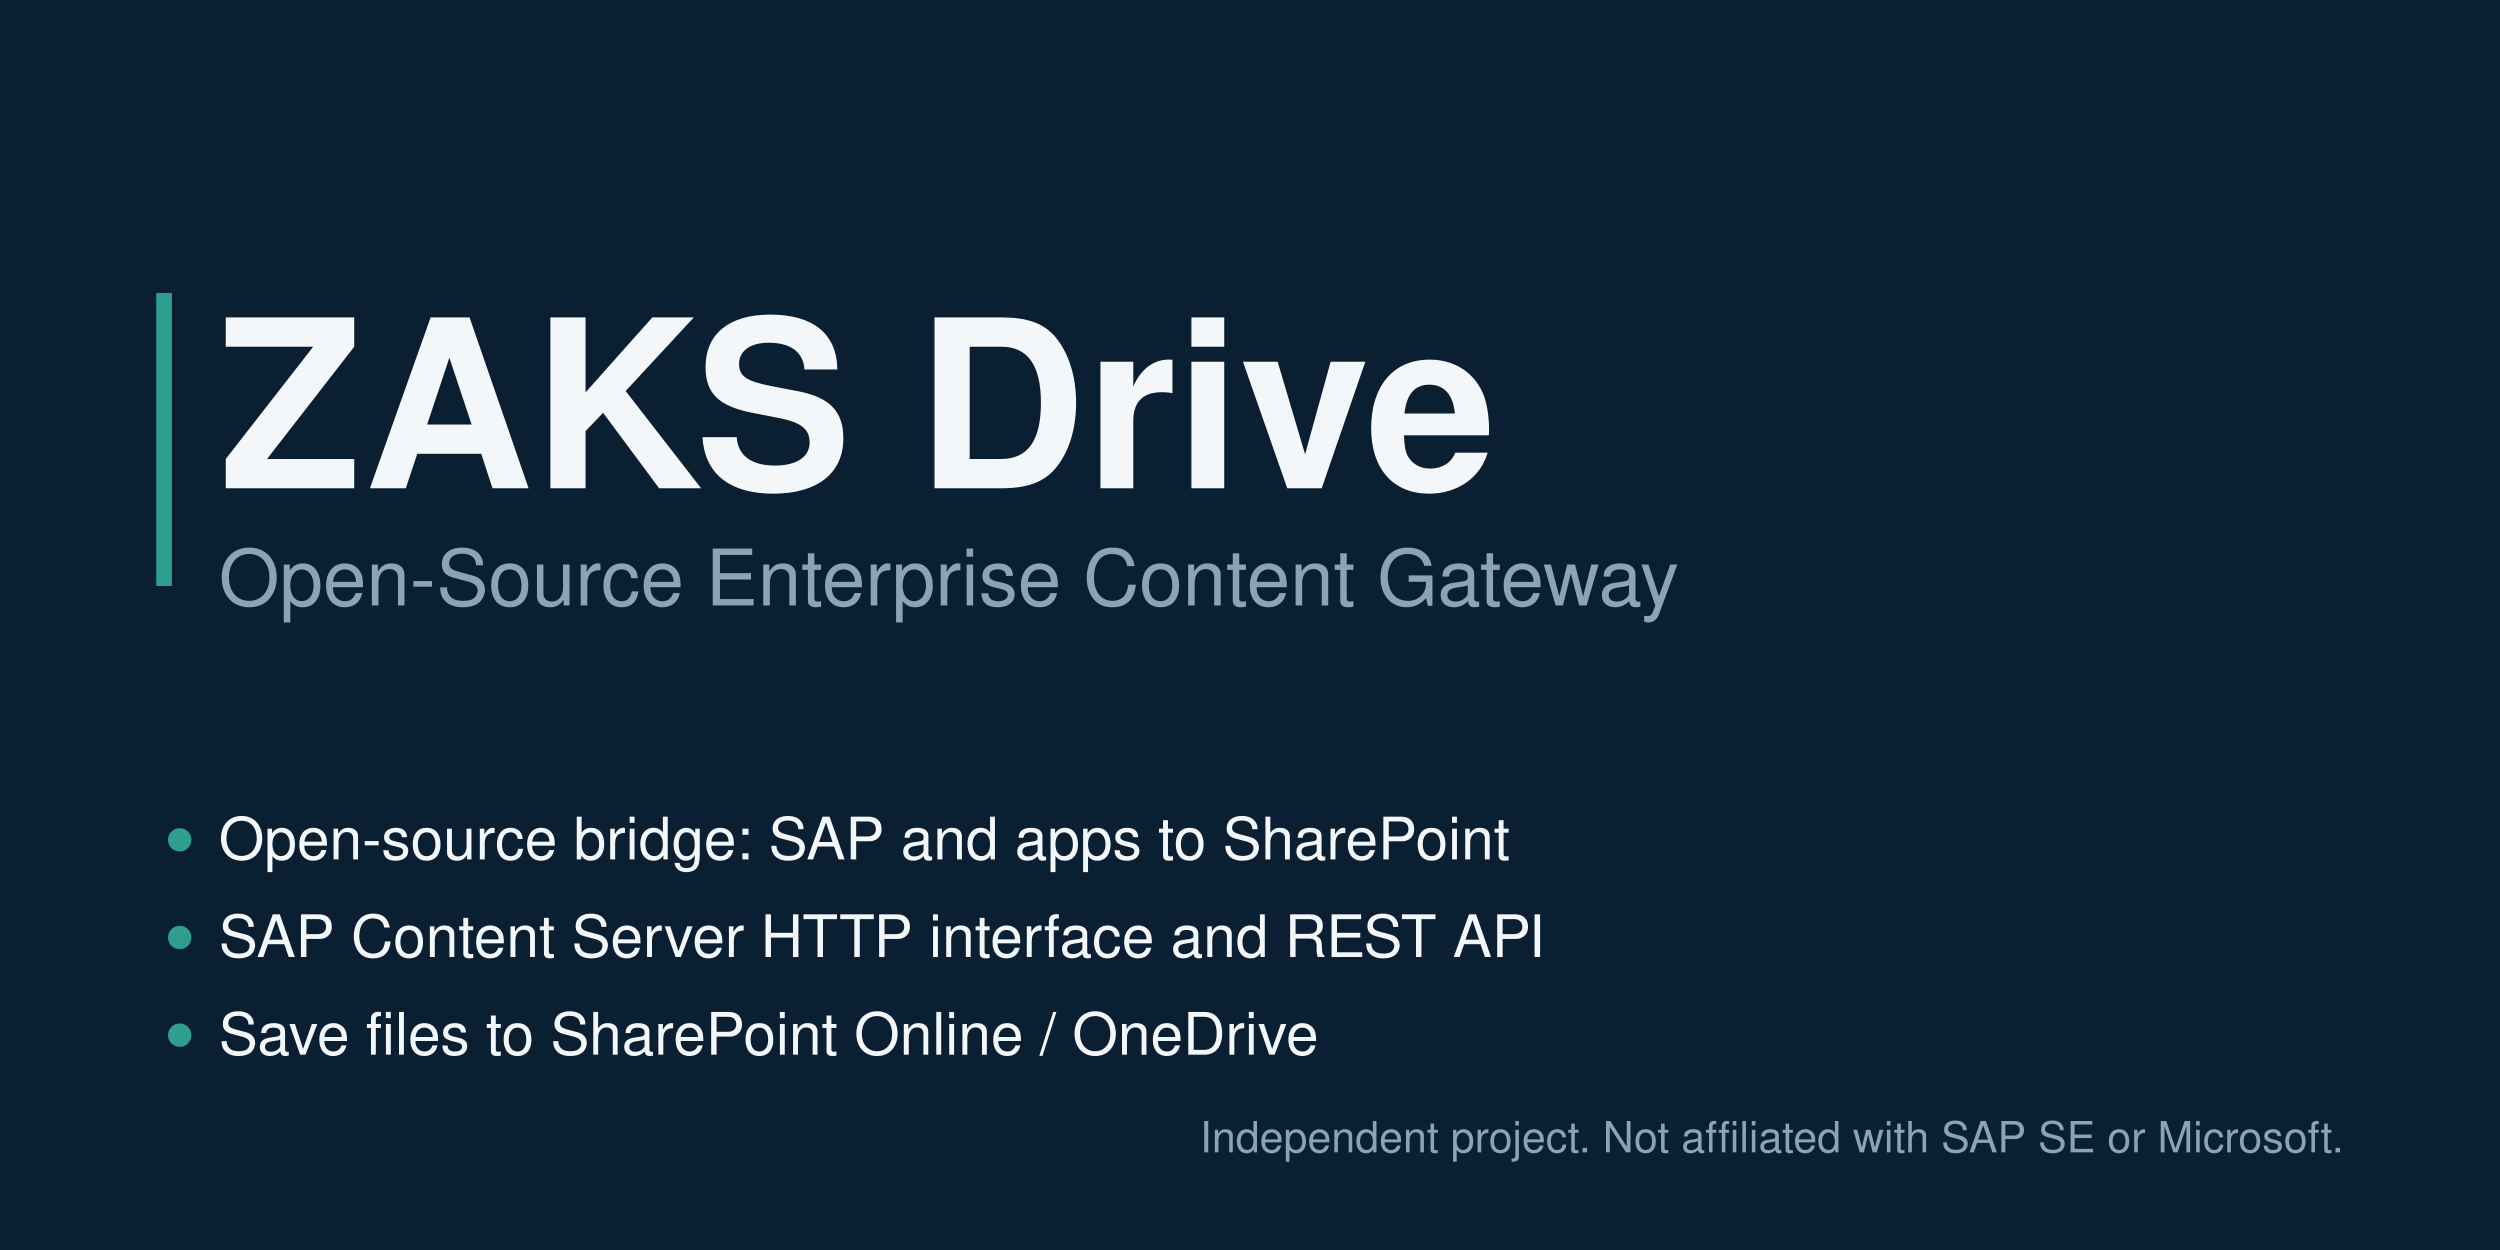
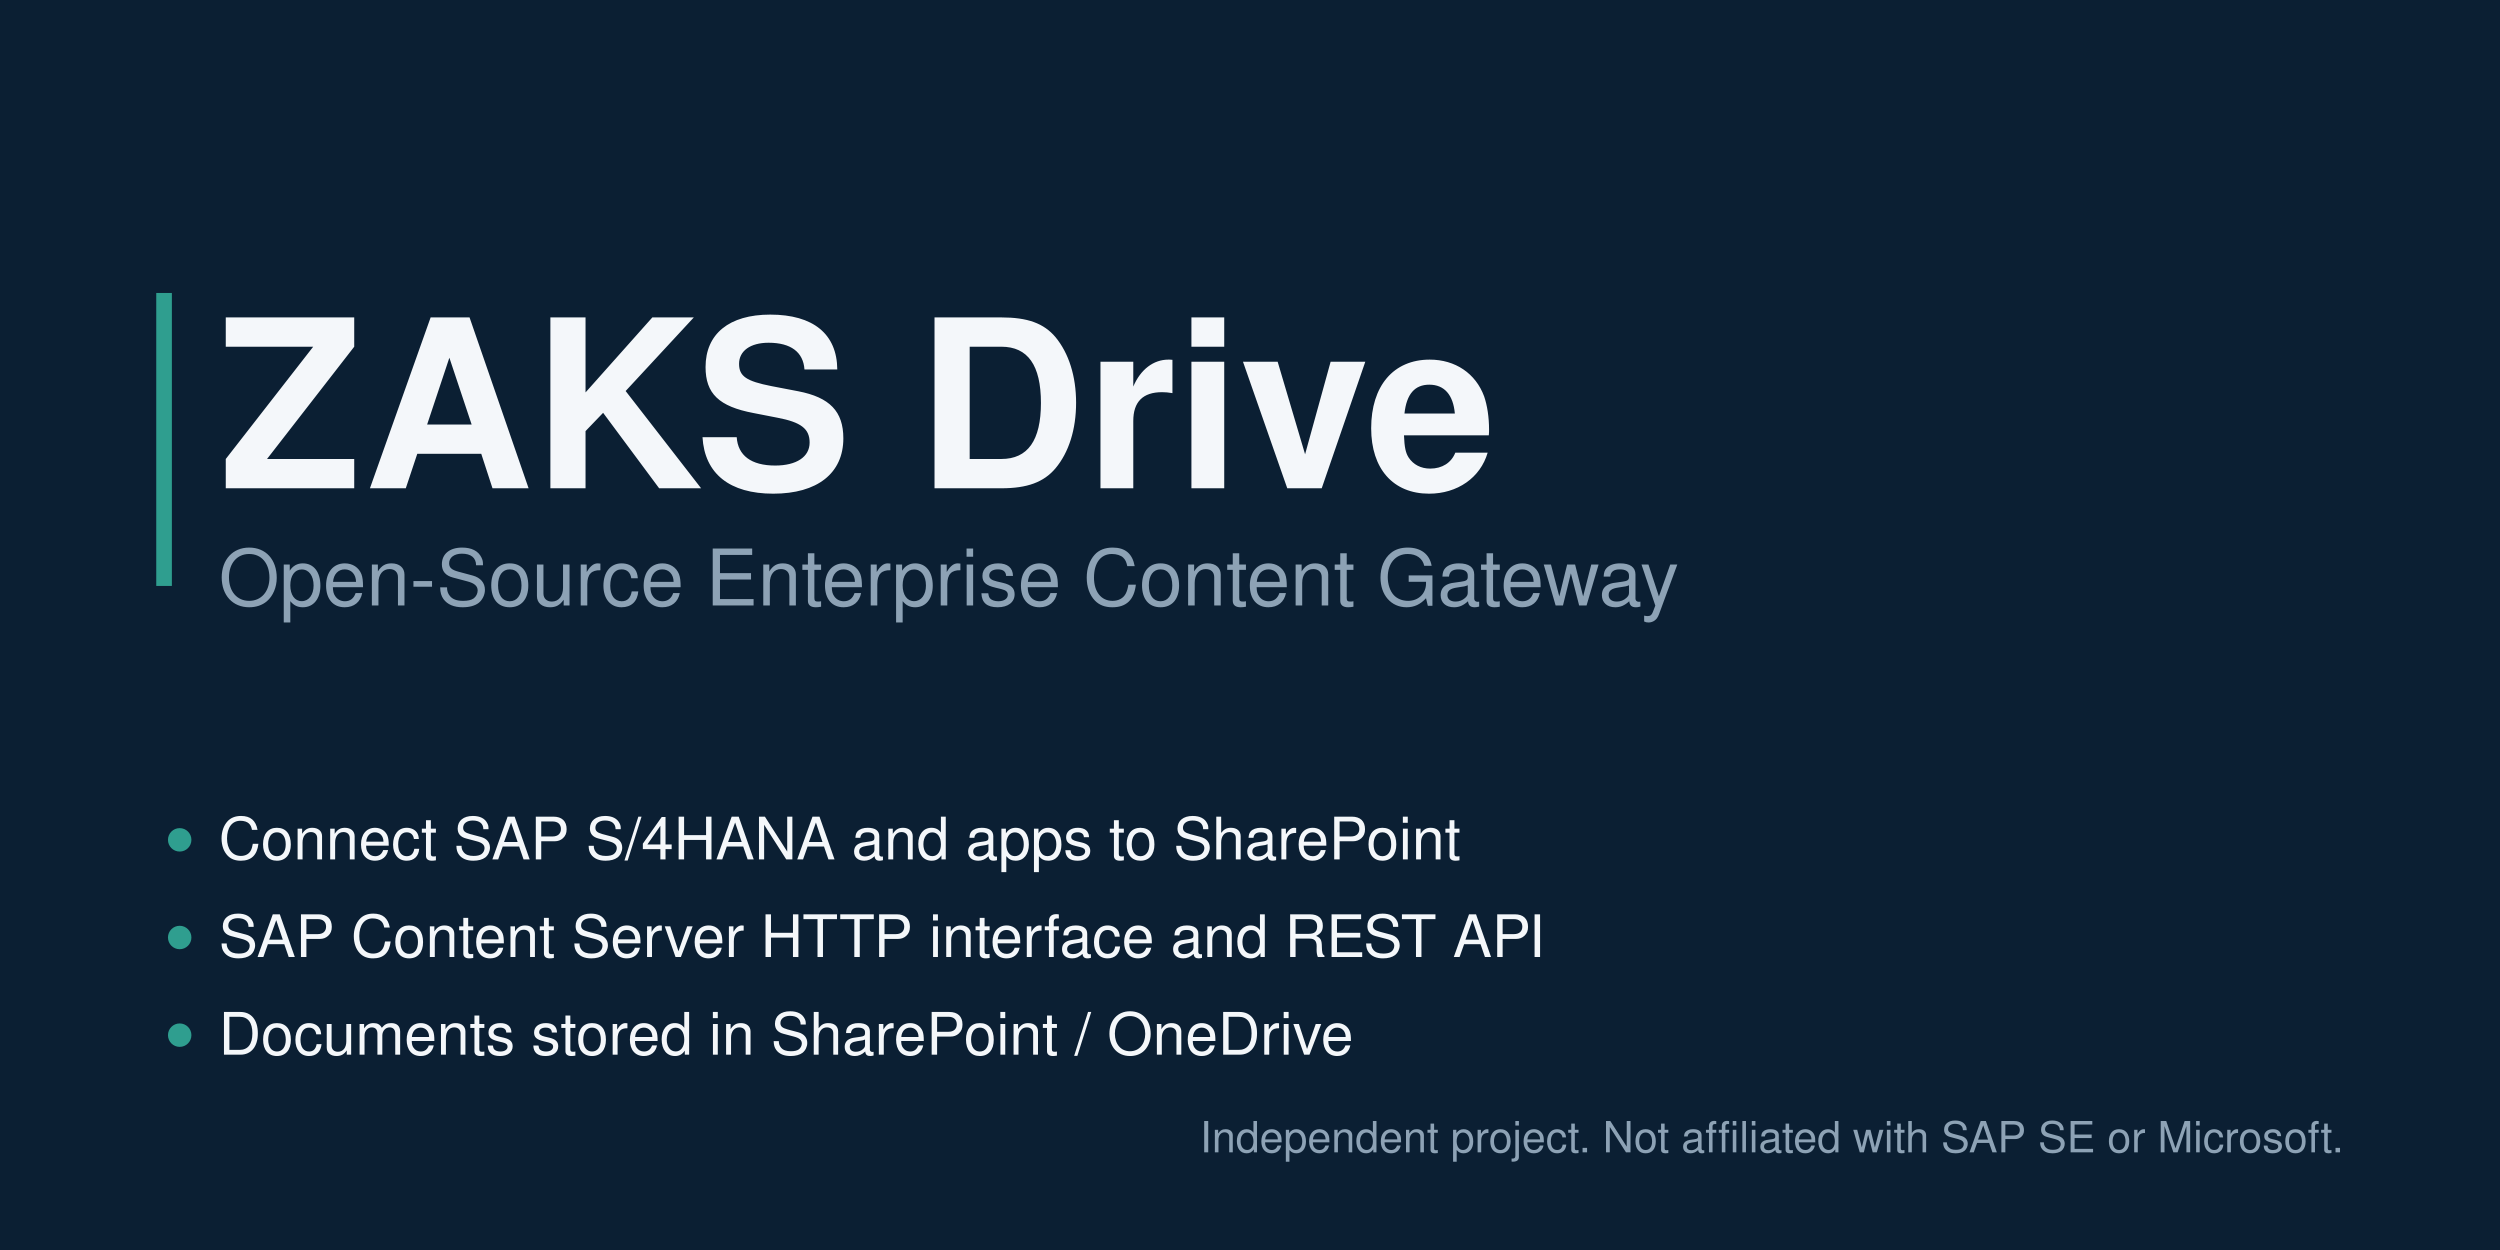
<svg xmlns="http://www.w3.org/2000/svg" width="1280" height="640" viewBox="0 0 1280 640" role="img" aria-labelledby="t d">
  <rect width="1280" height="640" fill="#0B1F33" />
  <rect x="80" y="150" width="8" height="150" fill="#2F9E8F" />
  <text x="112" y="250" font-family="Helvetica, Arial, sans-serif" font-size="120" font-weight="700" fill="#F4F7FA">ZAKS Drive</text>
  <text x="112" y="310" font-family="Helvetica, Arial, sans-serif" font-size="40" fill="#8DA2B5">Open-Source Enterprise Content Gateway</text>
  <g font-family="Helvetica, Arial, sans-serif" font-size="30" fill="#F4F7FA">
-     <text x="112" y="440">Open-source bridge: SAP and apps to SharePoint</text>
+     <text x="112" y="440">Connect SAP S/4HANA and apps to SharePoint</text>
    <text x="112" y="490">SAP Content Server HTTP interface and REST API</text>
-     <text x="112" y="540">Save files to SharePoint Online / OneDrive</text>
+     <text x="112" y="540">Documents stored in SharePoint / OneDrive</text>
  </g>
  <g fill="#2F9E8F">
    <circle cx="92" cy="430" r="6" />
    <circle cx="92" cy="480" r="6" />
    <circle cx="92" cy="530" r="6" />
  </g>
  <text x="1200" y="590" text-anchor="end" font-family="Helvetica, Arial, sans-serif" font-size="22" fill="#8DA2B5">Independent project. Not affiliated with SAP SE or Microsoft.</text>
</svg>
